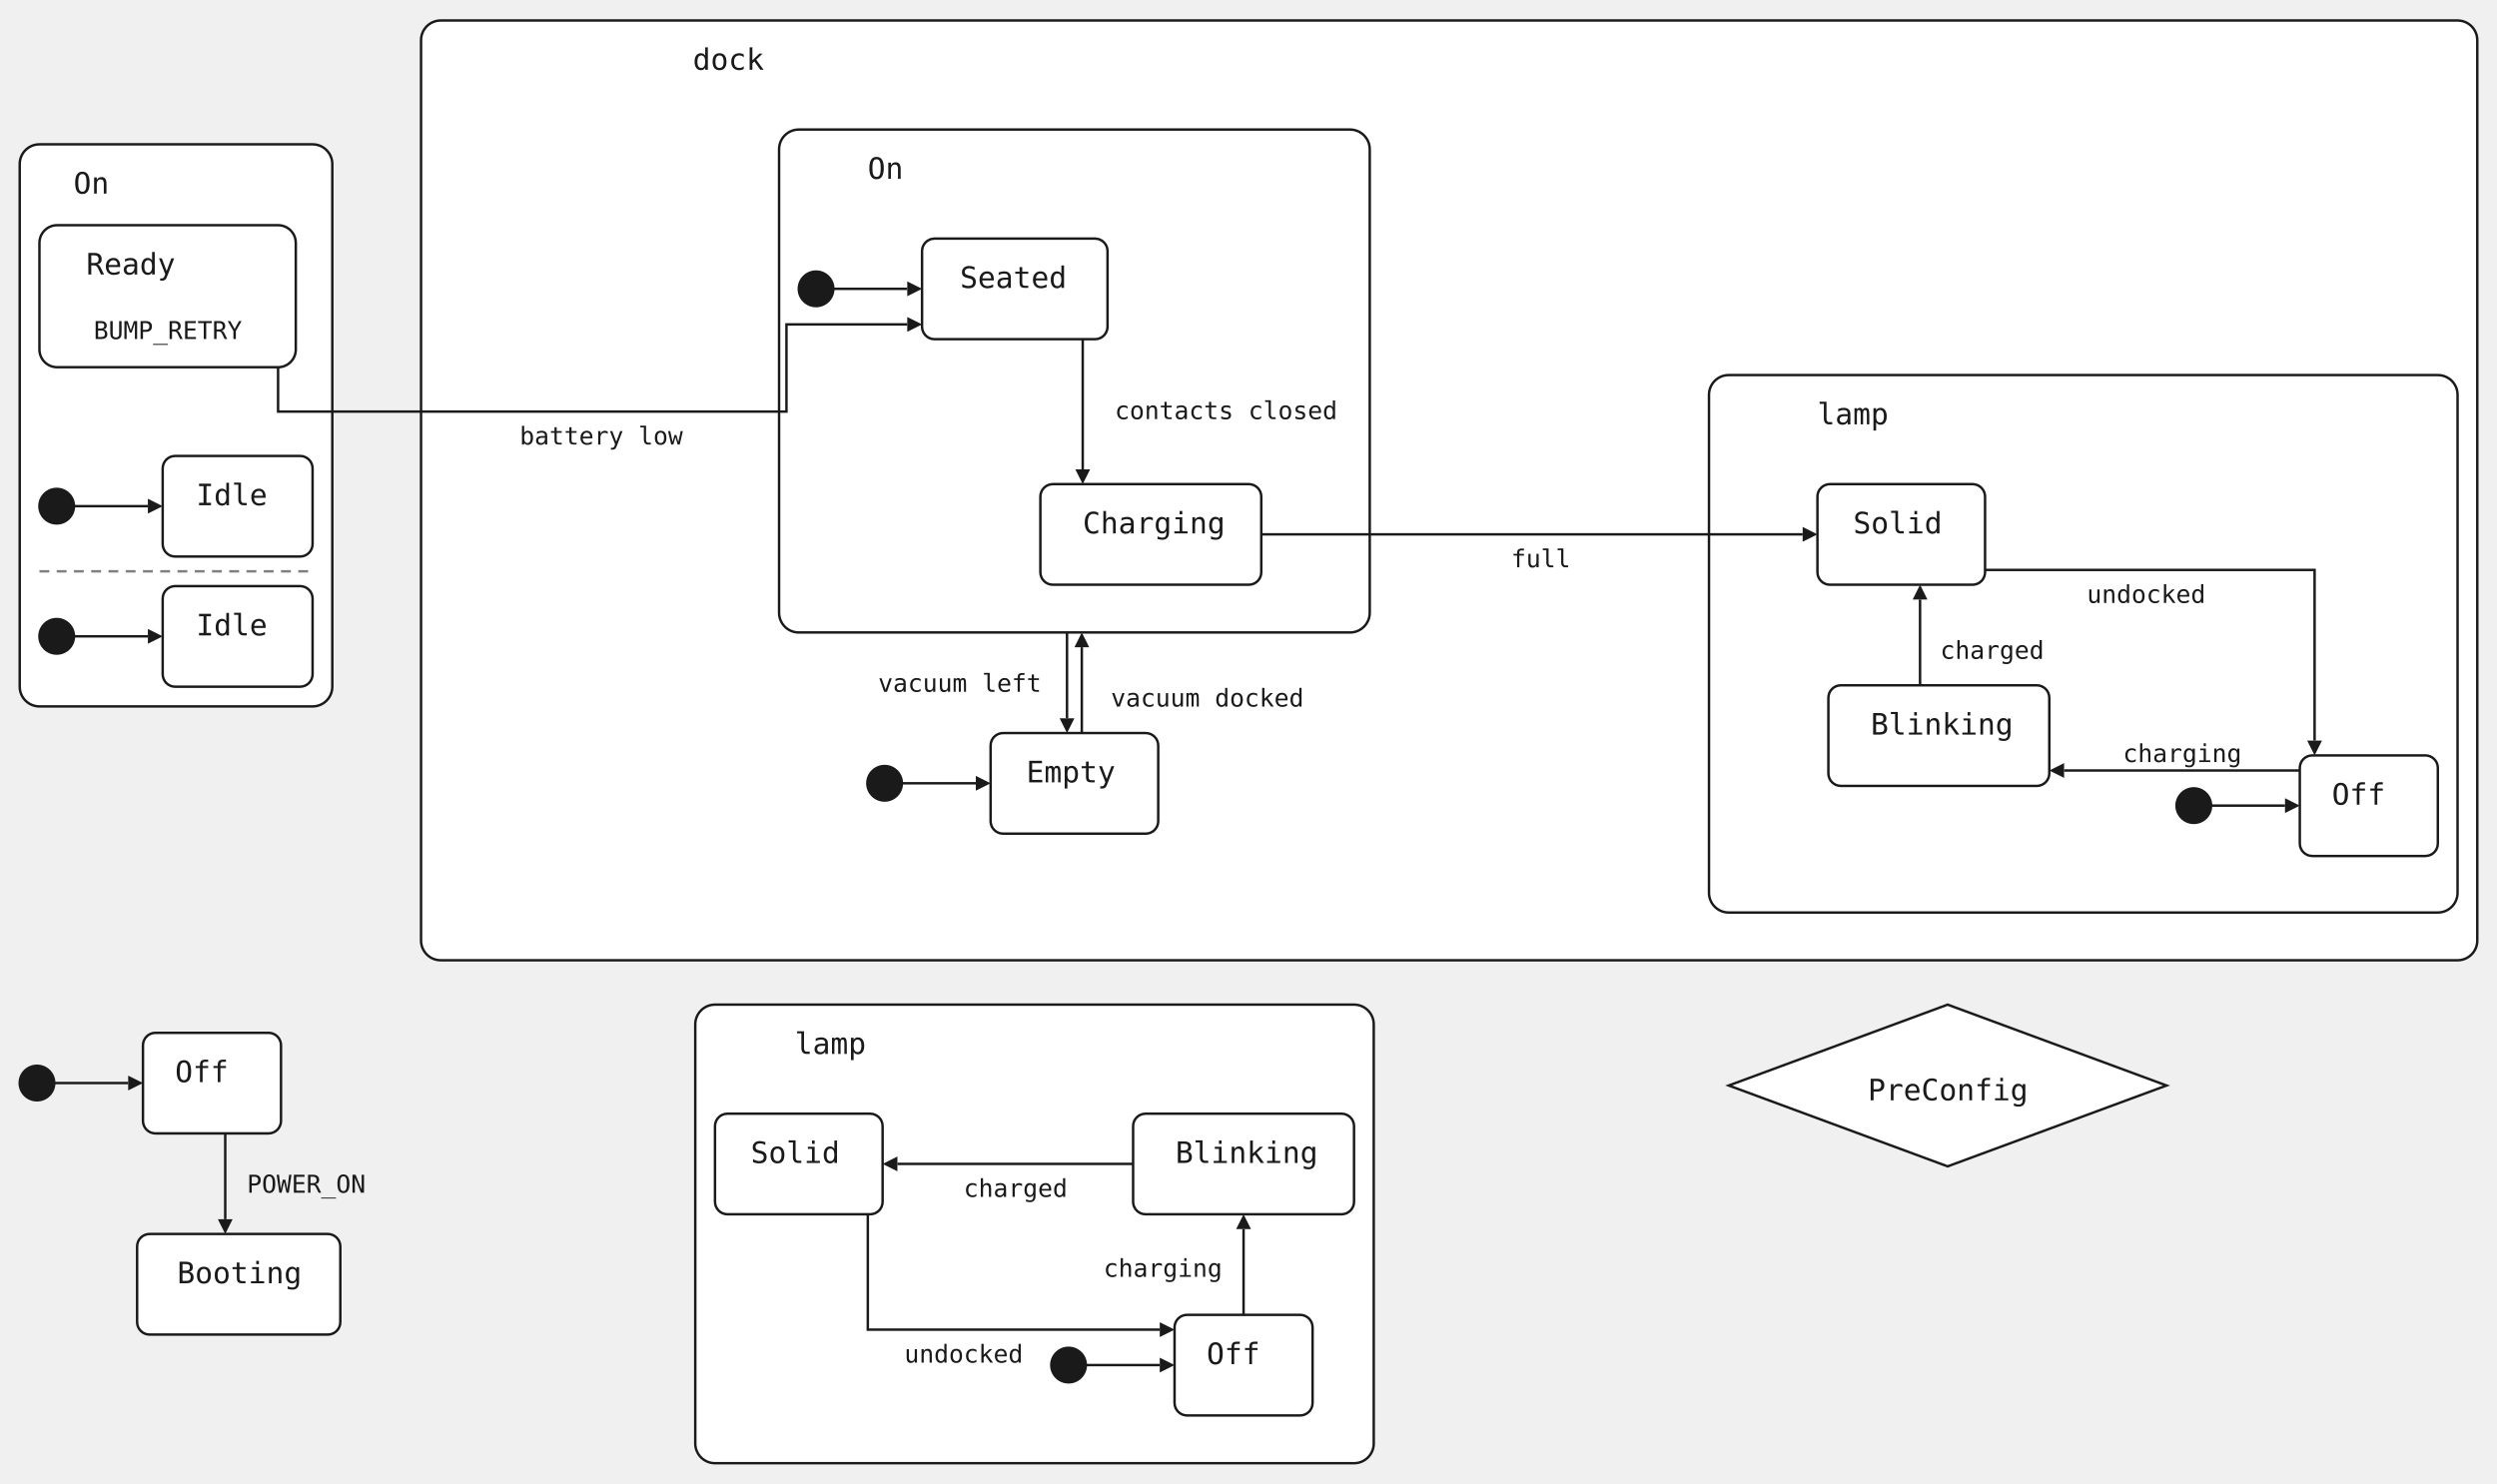
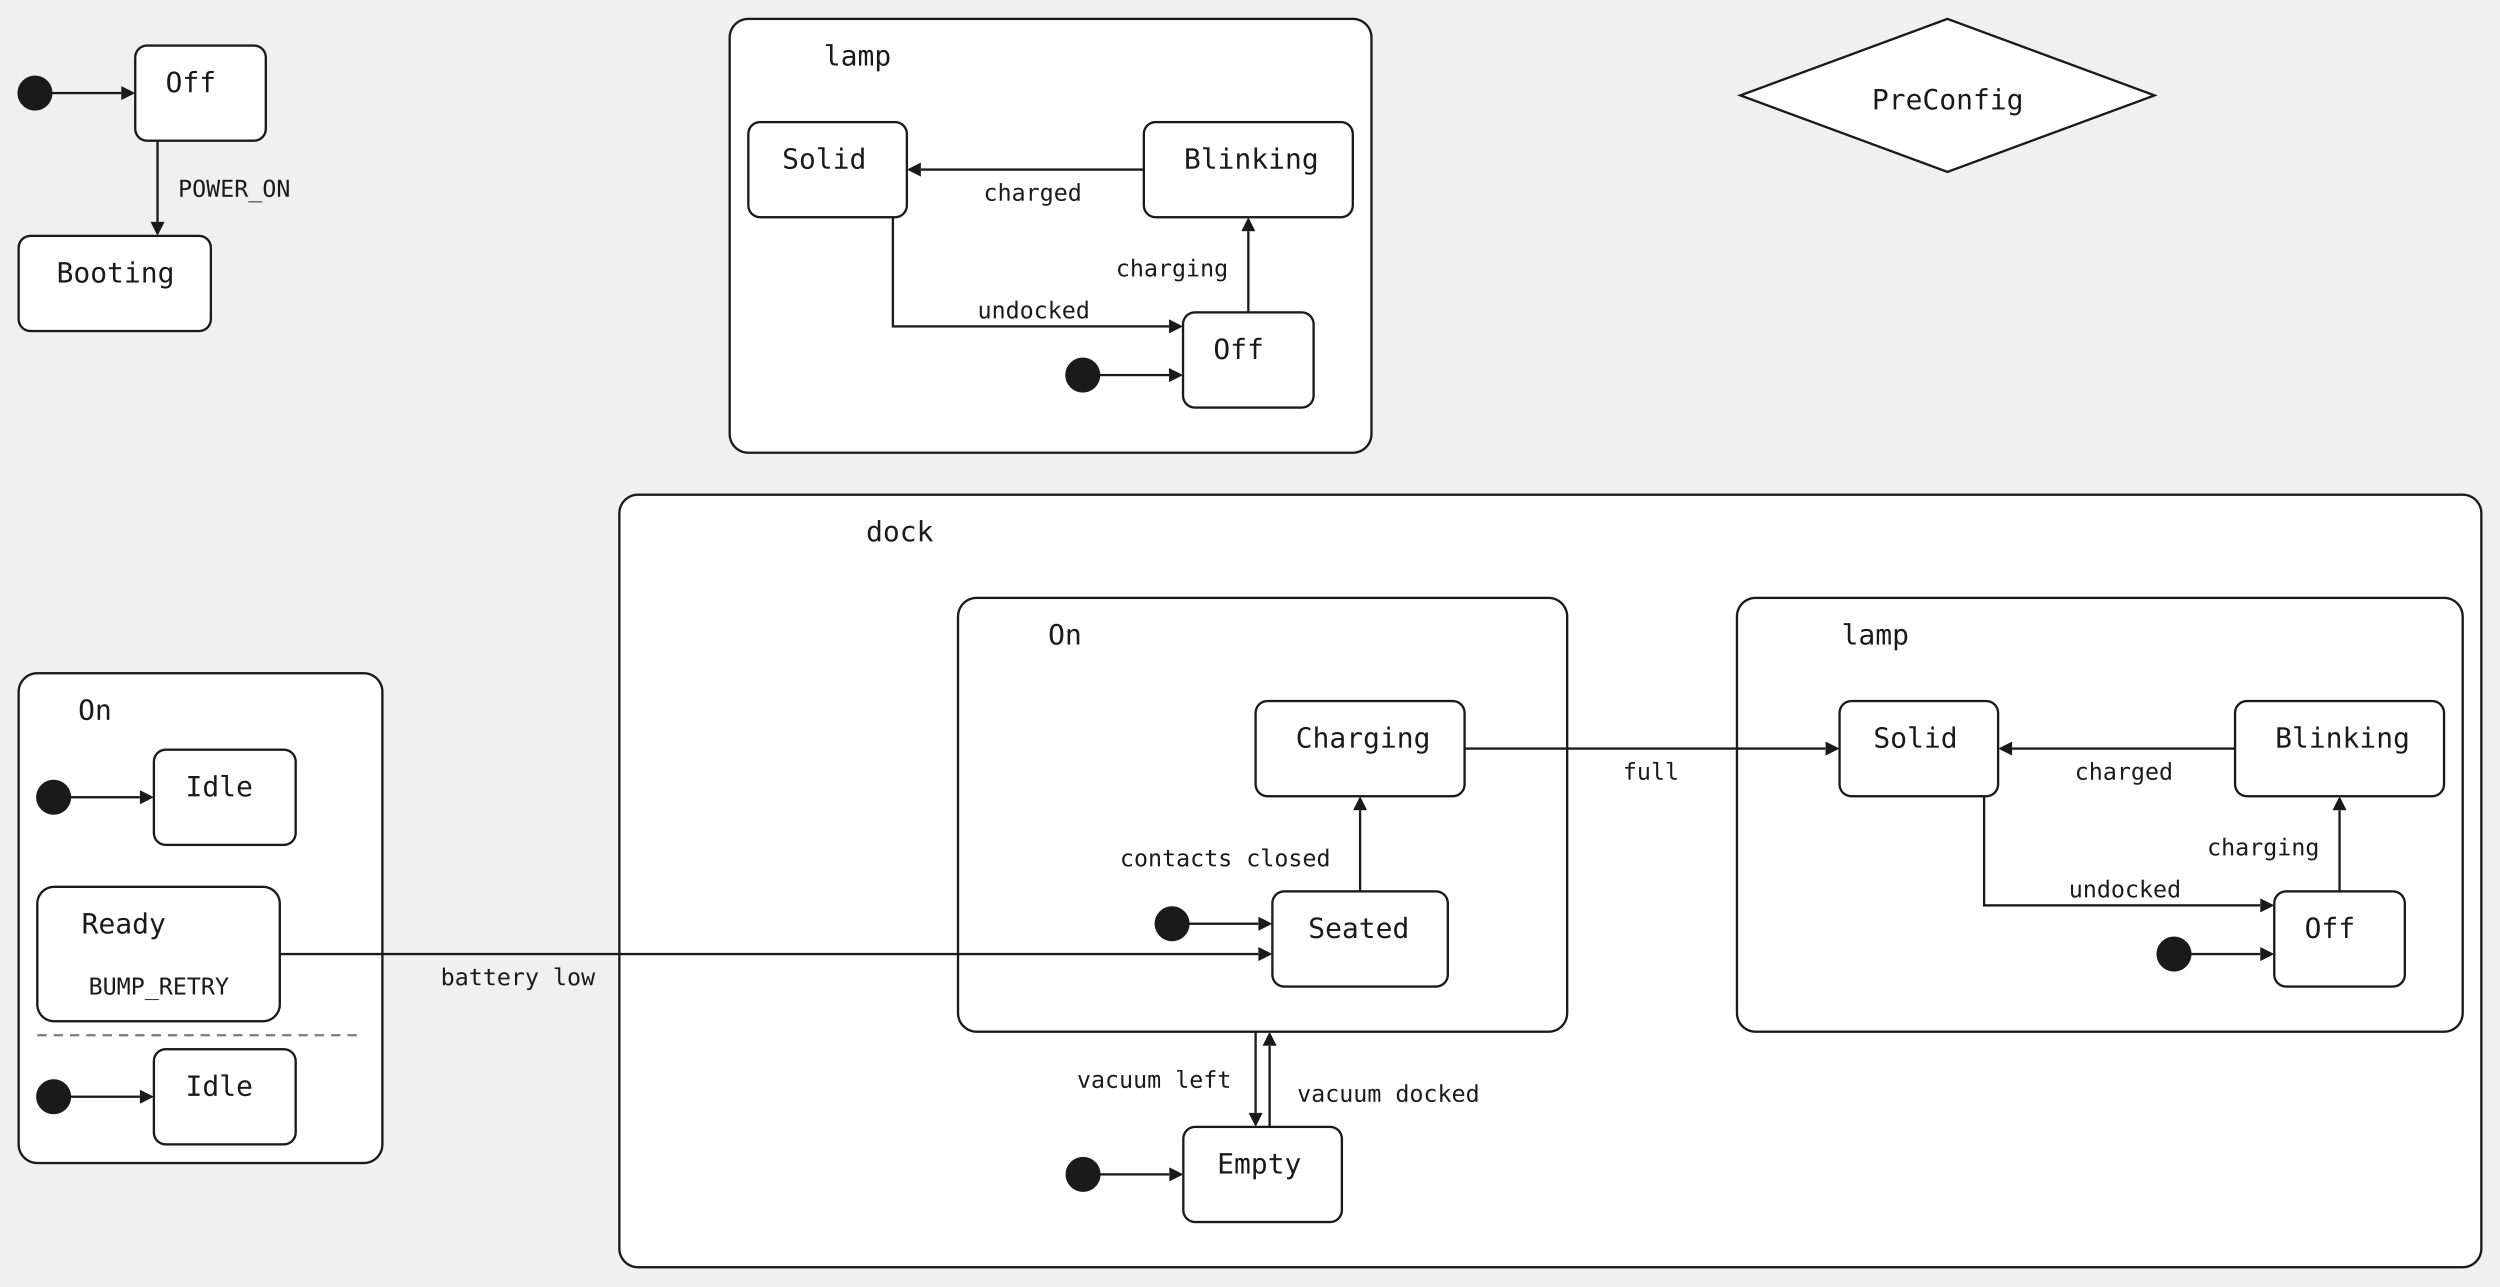
- <svg xmlns="http://www.w3.org/2000/svg" width="1013" height="602" viewBox="-128 -128 16208 9622">
+ <svg xmlns="http://www.w3.org/2000/svg" width="1073" height="552" viewBox="-128 -128 17155 8822">
  <style>text { font-family: "JetBrains Mono", monospace; font-kerning: none; }</style>
-   <rect x="2605" y="0" width="13347" height="6101" rx="128" fill="#ffffff" stroke="#1a1a1a" stroke-width="16" class="scav-state scav-id-0" />
-   <rect x="4385" y="6389" width="4404" height="2977" rx="128" fill="#ffffff" stroke="#1a1a1a" stroke-width="16" class="scav-state scav-id-1" />
-   <rect x="800" y="6572" width="896" height="653" rx="81" fill="#ffffff" stroke="#1a1a1a" stroke-width="16" class="scav-state scav-id-2" />
-   <rect x="762" y="7878" width="1319" height="653" rx="81" fill="#ffffff" stroke="#1a1a1a" stroke-width="16" class="scav-state scav-id-3" />
-   <rect x="0" y="804" width="2029" height="3649" rx="128" fill="#ffffff" stroke="#1a1a1a" stroke-width="16" class="scav-state scav-id-5" />
-   <rect x="928" y="2827" width="973" height="653" rx="81" fill="#ffffff" stroke="#1a1a1a" stroke-width="16" class="scav-state scav-id-6" />
-   <rect x="128" y="1329" width="1664" height="922" rx="115" fill="#ffffff" stroke="#1a1a1a" stroke-width="16" class="scav-state scav-id-7" />
-   <rect x="928" y="3672" width="973" height="653" rx="81" fill="#ffffff" stroke="#1a1a1a" stroke-width="16" class="scav-state scav-id-8" />
-   <rect x="10965" y="2302" width="4859" height="3489" rx="128" fill="#ffffff" stroke="#1a1a1a" stroke-width="16" class="scav-state scav-id-9" />
-   <rect x="6302" y="4626" width="1088" height="653" rx="81" fill="#ffffff" stroke="#1a1a1a" stroke-width="16" class="scav-state scav-id-10" />
-   <rect x="4929" y="708" width="3834" height="3265" rx="128" fill="#ffffff" stroke="#1a1a1a" stroke-width="16" class="scav-state scav-id-11" />
-   <rect x="5857" y="1416" width="1204" height="653" rx="81" fill="#ffffff" stroke="#1a1a1a" stroke-width="16" class="scav-state scav-id-12" />
-   <rect x="6625" y="3010" width="1434" height="653" rx="81" fill="#ffffff" stroke="#1a1a1a" stroke-width="16" class="scav-state scav-id-13" />
-   <rect x="7496" y="8403" width="896" height="653" rx="81" fill="#ffffff" stroke="#1a1a1a" stroke-width="16" class="scav-state scav-id-14" />
-   <rect x="7227" y="7097" width="1434" height="653" rx="81" fill="#ffffff" stroke="#1a1a1a" stroke-width="16" class="scav-state scav-id-15" />
-   <rect x="4513" y="7097" width="1088" height="653" rx="81" fill="#ffffff" stroke="#1a1a1a" stroke-width="16" class="scav-state scav-id-16" />
-   <rect x="14800" y="4771" width="896" height="653" rx="81" fill="#ffffff" stroke="#1a1a1a" stroke-width="16" class="scav-state scav-id-17" />
-   <rect x="11740" y="4316" width="1434" height="653" rx="81" fill="#ffffff" stroke="#1a1a1a" stroke-width="16" class="scav-state scav-id-18" />
-   <rect x="11669" y="3010" width="1088" height="653" rx="81" fill="#ffffff" stroke="#1a1a1a" stroke-width="16" class="scav-state scav-id-19" />
-   <line x1="128" y1="3576" x2="1901" y2="3576" fill="none" stroke="#808080" stroke-width="16" stroke-dasharray="64,48" class="scav-sub scav-id-2" />
-   <polyline points="224,6898 704,6898" fill="none" stroke="#1a1a1a" stroke-width="16" class="scav-trans scav-id-0" />
-   <polyline points="1334,7225 1334,7782" fill="none" stroke="#1a1a1a" stroke-width="16" class="scav-trans scav-id-1" />
-   <polyline points="352,3153 832,3153" fill="none" stroke="#1a1a1a" stroke-width="16" class="scav-trans scav-id-2" />
-   <polyline points="1677,2251 1677,2539 2029,2539 2605,2539 4929,2539 4977,2539 4977,1973 5761,1973" fill="none" stroke="#1a1a1a" stroke-width="16" class="scav-trans scav-id-4" />
-   <polyline points="352,3998 832,3998" fill="none" stroke="#1a1a1a" stroke-width="16" class="scav-trans scav-id-5" />
-   <polyline points="5281,1742 5761,1742" fill="none" stroke="#1a1a1a" stroke-width="16" class="scav-trans scav-id-6" />
-   <polyline points="6900,2069 6900,2914" fill="none" stroke="#1a1a1a" stroke-width="16" class="scav-trans scav-id-7" />
-   <polyline points="8059,3336 8763,3336 10965,3336 11573,3336" fill="none" stroke="#1a1a1a" stroke-width="16" class="scav-trans scav-id-8" />
-   <polyline points="5726,4952 6206,4952" fill="none" stroke="#1a1a1a" stroke-width="16" class="scav-trans scav-id-9" />
-   <polyline points="6894,4626 6894,4069" fill="none" stroke="#1a1a1a" stroke-width="16" class="scav-trans scav-id-10" />
-   <polyline points="6798,3973 6798,4530" fill="none" stroke="#1a1a1a" stroke-width="16" class="scav-trans scav-id-11" />
-   <polyline points="6920,8729 7400,8729" fill="none" stroke="#1a1a1a" stroke-width="16" class="scav-trans scav-id-12" />
-   <polyline points="7944,8403 7944,7846" fill="none" stroke="#1a1a1a" stroke-width="16" class="scav-trans scav-id-13" />
-   <polyline points="7227,7423 5697,7423" fill="none" stroke="#1a1a1a" stroke-width="16" class="scav-trans scav-id-14" />
-   <polyline points="5505,7750 5505,8499 7400,8499" fill="none" stroke="#1a1a1a" stroke-width="16" class="scav-trans scav-id-15" />
-   <polyline points="14224,5097 14704,5097" fill="none" stroke="#1a1a1a" stroke-width="16" class="scav-trans scav-id-16" />
-   <polyline points="14800,4869 13270,4869" fill="none" stroke="#1a1a1a" stroke-width="16" class="scav-trans scav-id-17" />
-   <polyline points="12335,4316 12335,3759" fill="none" stroke="#1a1a1a" stroke-width="16" class="scav-trans scav-id-18" />
-   <polyline points="12757,3567 14896,3567 14896,4675" fill="none" stroke="#1a1a1a" stroke-width="16" class="scav-trans scav-id-19" />
-   <polygon points="800,6898 704,6946 704,6850" fill="#1a1a1a" stroke="none" class="scav-trans scav-id-0" />
-   <polygon points="1334,7878 1286,7782 1382,7782" fill="#1a1a1a" stroke="none" class="scav-trans scav-id-1" />
-   <polygon points="928,3153 832,3201 832,3105" fill="#1a1a1a" stroke="none" class="scav-trans scav-id-2" />
-   <polygon points="5857,1973 5761,2021 5761,1925" fill="#1a1a1a" stroke="none" class="scav-trans scav-id-4" />
-   <polygon points="928,3998 832,4046 832,3950" fill="#1a1a1a" stroke="none" class="scav-trans scav-id-5" />
-   <polygon points="5857,1742 5761,1790 5761,1694" fill="#1a1a1a" stroke="none" class="scav-trans scav-id-6" />
-   <polygon points="6900,3010 6852,2914 6948,2914" fill="#1a1a1a" stroke="none" class="scav-trans scav-id-7" />
-   <polygon points="11669,3336 11573,3384 11573,3288" fill="#1a1a1a" stroke="none" class="scav-trans scav-id-8" />
-   <polygon points="6302,4952 6206,5000 6206,4904" fill="#1a1a1a" stroke="none" class="scav-trans scav-id-9" />
-   <polygon points="6894,3973 6942,4069 6846,4069" fill="#1a1a1a" stroke="none" class="scav-trans scav-id-10" />
-   <polygon points="6798,4626 6750,4530 6846,4530" fill="#1a1a1a" stroke="none" class="scav-trans scav-id-11" />
-   <polygon points="7496,8729 7400,8777 7400,8681" fill="#1a1a1a" stroke="none" class="scav-trans scav-id-12" />
-   <polygon points="7944,7750 7992,7846 7896,7846" fill="#1a1a1a" stroke="none" class="scav-trans scav-id-13" />
-   <polygon points="5601,7423 5697,7375 5697,7471" fill="#1a1a1a" stroke="none" class="scav-trans scav-id-14" />
-   <polygon points="7496,8499 7400,8547 7400,8451" fill="#1a1a1a" stroke="none" class="scav-trans scav-id-15" />
-   <polygon points="14800,5097 14704,5145 14704,5049" fill="#1a1a1a" stroke="none" class="scav-trans scav-id-16" />
-   <polygon points="13174,4869 13270,4821 13270,4917" fill="#1a1a1a" stroke="none" class="scav-trans scav-id-17" />
-   <polygon points="12335,3663 12383,3759 12287,3759" fill="#1a1a1a" stroke="none" class="scav-trans scav-id-18" />
-   <polygon points="14896,4771 14848,4675 14944,4675" fill="#1a1a1a" stroke="none" class="scav-trans scav-id-19" />
-   <polygon points="12514,6389 13935,6914 12514,7439 11093,6914" fill="#ffffff" stroke="#1a1a1a" stroke-width="16" class="scav-state scav-id-4" />
-   <text x="1475" y="7610" font-size="160" textLength="768" lengthAdjust="spacing" fill="#1a1a1a" class="scav-trans scav-id-1">POWER_ON</text>
-   <text x="480" y="2068" font-size="160" textLength="960" lengthAdjust="spacing" fill="#1a1a1a" class="scav-trans scav-id-3">BUMP_RETRY</text>
-   <text x="3245" y="2753" font-size="160" textLength="1056" lengthAdjust="spacing" fill="#1a1a1a" class="scav-trans scav-id-4">battery low</text>
-   <text x="7108" y="2588" font-size="160" textLength="1440" lengthAdjust="spacing" fill="#1a1a1a" class="scav-trans scav-id-7">contacts closed</text>
-   <text x="9681" y="3550" font-size="160" textLength="384" lengthAdjust="spacing" fill="#1a1a1a" class="scav-trans scav-id-8">full</text>
-   <text x="7083" y="4454" font-size="160" textLength="1248" lengthAdjust="spacing" fill="#1a1a1a" class="scav-trans scav-id-10">vacuum docked</text>
-   <text x="5572" y="4358" font-size="160" textLength="1056" lengthAdjust="spacing" fill="#1a1a1a" class="scav-trans scav-id-11">vacuum left</text>
-   <text x="7035" y="8156" font-size="160" textLength="768" lengthAdjust="spacing" fill="#1a1a1a" class="scav-trans scav-id-13">charging</text>
-   <text x="6127" y="7637" font-size="160" textLength="672" lengthAdjust="spacing" fill="#1a1a1a" class="scav-trans scav-id-14">charged</text>
-   <text x="5742" y="8713" font-size="160" textLength="768" lengthAdjust="spacing" fill="#1a1a1a" class="scav-trans scav-id-15">undocked</text>
-   <text x="13652" y="4814" font-size="160" textLength="768" lengthAdjust="spacing" fill="#1a1a1a" class="scav-trans scav-id-17">charging</text>
-   <text x="12466" y="4144" font-size="160" textLength="672" lengthAdjust="spacing" fill="#1a1a1a" class="scav-trans scav-id-18">charged</text>
-   <text x="13418" y="3781" font-size="160" textLength="768" lengthAdjust="spacing" fill="#1a1a1a" class="scav-trans scav-id-19">undocked</text>
-   <text x="4369" y="320" font-size="192" textLength="461" lengthAdjust="spacing" fill="#1a1a1a" class="scav-state scav-id-0">dock</text>
-   <text x="5031" y="6709" font-size="192" textLength="461" lengthAdjust="spacing" fill="#1a1a1a" class="scav-state scav-id-1">lamp</text>
-   <text x="1008" y="6892" font-size="192" textLength="346" lengthAdjust="spacing" fill="#1a1a1a" class="scav-state scav-id-2">Off</text>
-   <text x="1022" y="8198" font-size="192" textLength="807" lengthAdjust="spacing" fill="#1a1a1a" class="scav-state scav-id-3">Booting</text>
-   <text x="11996" y="7010" font-size="192" textLength="1037" lengthAdjust="spacing" fill="#1a1a1a" class="scav-state scav-id-4">PreConfig</text>
-   <text x="349" y="1124" font-size="192" textLength="231" lengthAdjust="spacing" fill="#1a1a1a" class="scav-state scav-id-5">On</text>
-   <text x="1145" y="3147" font-size="192" textLength="461" lengthAdjust="spacing" fill="#1a1a1a" class="scav-state scav-id-6">Idle</text>
-   <text x="432" y="1649" font-size="192" textLength="576" lengthAdjust="spacing" fill="#1a1a1a" class="scav-state scav-id-7">Ready</text>
-   <text x="1145" y="3992" font-size="192" textLength="461" lengthAdjust="spacing" fill="#1a1a1a" class="scav-state scav-id-8">Idle</text>
-   <text x="11668" y="2622" font-size="192" textLength="461" lengthAdjust="spacing" fill="#1a1a1a" class="scav-state scav-id-9">lamp</text>
-   <text x="6534" y="4946" font-size="192" textLength="576" lengthAdjust="spacing" fill="#1a1a1a" class="scav-state scav-id-10">Empty</text>
-   <text x="5504" y="1028" font-size="192" textLength="231" lengthAdjust="spacing" fill="#1a1a1a" class="scav-state scav-id-11">On</text>
-   <text x="6103" y="1736" font-size="192" textLength="692" lengthAdjust="spacing" fill="#1a1a1a" class="scav-state scav-id-12">Seated</text>
-   <text x="6900" y="3330" font-size="192" textLength="922" lengthAdjust="spacing" fill="#1a1a1a" class="scav-state scav-id-13">Charging</text>
-   <text x="7704" y="8723" font-size="192" textLength="346" lengthAdjust="spacing" fill="#1a1a1a" class="scav-state scav-id-14">Off</text>
-   <text x="7502" y="7417" font-size="192" textLength="922" lengthAdjust="spacing" fill="#1a1a1a" class="scav-state scav-id-15">Blinking</text>
-   <text x="4745" y="7417" font-size="192" textLength="576" lengthAdjust="spacing" fill="#1a1a1a" class="scav-state scav-id-16">Solid</text>
-   <text x="15008" y="5091" font-size="192" textLength="346" lengthAdjust="spacing" fill="#1a1a1a" class="scav-state scav-id-17">Off</text>
-   <text x="12015" y="4636" font-size="192" textLength="922" lengthAdjust="spacing" fill="#1a1a1a" class="scav-state scav-id-18">Blinking</text>
-   <text x="11901" y="3330" font-size="192" textLength="576" lengthAdjust="spacing" fill="#1a1a1a" class="scav-state scav-id-19">Solid</text>
-   <circle cx="112" cy="6898" r="112" fill="#1a1a1a" stroke="#1a1a1a" stroke-width="16" class="scav-state scav-id-20" />
-   <circle cx="240" cy="3153" r="112" fill="#1a1a1a" stroke="#1a1a1a" stroke-width="16" class="scav-state scav-id-21" />
-   <circle cx="240" cy="3998" r="112" fill="#1a1a1a" stroke="#1a1a1a" stroke-width="16" class="scav-state scav-id-22" />
-   <circle cx="5169" cy="1742" r="112" fill="#1a1a1a" stroke="#1a1a1a" stroke-width="16" class="scav-state scav-id-23" />
-   <circle cx="5614" cy="4952" r="112" fill="#1a1a1a" stroke="#1a1a1a" stroke-width="16" class="scav-state scav-id-24" />
-   <circle cx="6808" cy="8729" r="112" fill="#1a1a1a" stroke="#1a1a1a" stroke-width="16" class="scav-state scav-id-25" />
-   <circle cx="14112" cy="5097" r="112" fill="#1a1a1a" stroke="#1a1a1a" stroke-width="16" class="scav-state scav-id-26" />
+   <rect x="4122" y="3265" width="12777" height="5301" rx="128" fill="#ffffff" stroke="#1a1a1a" stroke-width="16" class="scav-state scav-id-0" />
+   <rect x="4879" y="0" width="4404" height="2977" rx="128" fill="#ffffff" stroke="#1a1a1a" stroke-width="16" class="scav-state scav-id-1" />
+   <rect x="800" y="183" width="896" height="653" rx="81" fill="#ffffff" stroke="#1a1a1a" stroke-width="16" class="scav-state scav-id-2" />
+   <rect x="0" y="1489" width="1319" height="653" rx="81" fill="#ffffff" stroke="#1a1a1a" stroke-width="16" class="scav-state scav-id-3" />
+   <rect x="0" y="4490" width="2496" height="3361" rx="128" fill="#ffffff" stroke="#1a1a1a" stroke-width="16" class="scav-state scav-id-5" />
+   <rect x="928" y="5015" width="973" height="653" rx="81" fill="#ffffff" stroke="#1a1a1a" stroke-width="16" class="scav-state scav-id-6" />
+   <rect x="128" y="5956" width="1664" height="922" rx="115" fill="#ffffff" stroke="#1a1a1a" stroke-width="16" class="scav-state scav-id-7" />
+   <rect x="928" y="7070" width="973" height="653" rx="81" fill="#ffffff" stroke="#1a1a1a" stroke-width="16" class="scav-state scav-id-8" />
+   <rect x="11791" y="3973" width="4980" height="2977" rx="128" fill="#ffffff" stroke="#1a1a1a" stroke-width="16" class="scav-state scav-id-9" />
+   <rect x="7992" y="7603" width="1088" height="653" rx="81" fill="#ffffff" stroke="#1a1a1a" stroke-width="16" class="scav-state scav-id-10" />
+   <rect x="6446" y="3973" width="4180" height="2977" rx="128" fill="#ffffff" stroke="#1a1a1a" stroke-width="16" class="scav-state scav-id-11" />
+   <rect x="8603" y="5987" width="1204" height="653" rx="81" fill="#ffffff" stroke="#1a1a1a" stroke-width="16" class="scav-state scav-id-12" />
+   <rect x="8488" y="4681" width="1434" height="653" rx="81" fill="#ffffff" stroke="#1a1a1a" stroke-width="16" class="scav-state scav-id-13" />
+   <rect x="7990" y="2014" width="896" height="653" rx="81" fill="#ffffff" stroke="#1a1a1a" stroke-width="16" class="scav-state scav-id-14" />
+   <rect x="7721" y="708" width="1434" height="653" rx="81" fill="#ffffff" stroke="#1a1a1a" stroke-width="16" class="scav-state scav-id-15" />
+   <rect x="5007" y="708" width="1088" height="653" rx="81" fill="#ffffff" stroke="#1a1a1a" stroke-width="16" class="scav-state scav-id-16" />
+   <rect x="15478" y="5987" width="896" height="653" rx="81" fill="#ffffff" stroke="#1a1a1a" stroke-width="16" class="scav-state scav-id-17" />
+   <rect x="15209" y="4681" width="1434" height="653" rx="81" fill="#ffffff" stroke="#1a1a1a" stroke-width="16" class="scav-state scav-id-18" />
+   <rect x="12495" y="4681" width="1088" height="653" rx="81" fill="#ffffff" stroke="#1a1a1a" stroke-width="16" class="scav-state scav-id-19" />
+   <line x1="128" y1="6974" x2="2368" y2="6974" fill="none" stroke="#808080" stroke-width="16" stroke-dasharray="64,48" class="scav-sub scav-id-2" />
+   <polyline points="224,509 704,509" fill="none" stroke="#1a1a1a" stroke-width="16" class="scav-trans scav-id-0" />
+   <polyline points="953,836 953,1393" fill="none" stroke="#1a1a1a" stroke-width="16" class="scav-trans scav-id-1" />
+   <polyline points="352,5341 832,5341" fill="none" stroke="#1a1a1a" stroke-width="16" class="scav-trans scav-id-2" />
+   <polyline points="1792,6417 2496,6417 4122,6417 6446,6417 8507,6417" fill="none" stroke="#1a1a1a" stroke-width="16" class="scav-trans scav-id-4" />
+   <polyline points="352,7396 832,7396" fill="none" stroke="#1a1a1a" stroke-width="16" class="scav-trans scav-id-5" />
+   <polyline points="8027,6209 8507,6209" fill="none" stroke="#1a1a1a" stroke-width="16" class="scav-trans scav-id-6" />
+   <polyline points="9205,5987 9205,5430" fill="none" stroke="#1a1a1a" stroke-width="16" class="scav-trans scav-id-7" />
+   <polyline points="9922,5007 10626,5007 11791,5007 12399,5007" fill="none" stroke="#1a1a1a" stroke-width="16" class="scav-trans scav-id-8" />
+   <polyline points="7416,7929 7896,7929" fill="none" stroke="#1a1a1a" stroke-width="16" class="scav-trans scav-id-9" />
+   <polyline points="8584,7603 8584,7046" fill="none" stroke="#1a1a1a" stroke-width="16" class="scav-trans scav-id-10" />
+   <polyline points="8488,6950 8488,7507" fill="none" stroke="#1a1a1a" stroke-width="16" class="scav-trans scav-id-11" />
+   <polyline points="7414,2444 7894,2444" fill="none" stroke="#1a1a1a" stroke-width="16" class="scav-trans scav-id-12" />
+   <polyline points="8438,2014 8438,1457" fill="none" stroke="#1a1a1a" stroke-width="16" class="scav-trans scav-id-13" />
+   <polyline points="7721,1034 6191,1034" fill="none" stroke="#1a1a1a" stroke-width="16" class="scav-trans scav-id-14" />
+   <polyline points="5999,1361 5999,2110 7894,2110" fill="none" stroke="#1a1a1a" stroke-width="16" class="scav-trans scav-id-15" />
+   <polyline points="14902,6417 15382,6417" fill="none" stroke="#1a1a1a" stroke-width="16" class="scav-trans scav-id-16" />
+   <polyline points="15926,5987 15926,5430" fill="none" stroke="#1a1a1a" stroke-width="16" class="scav-trans scav-id-17" />
+   <polyline points="15209,5007 13679,5007" fill="none" stroke="#1a1a1a" stroke-width="16" class="scav-trans scav-id-18" />
+   <polyline points="13487,5334 13487,6083 15382,6083" fill="none" stroke="#1a1a1a" stroke-width="16" class="scav-trans scav-id-19" />
+   <polygon points="800,509 704,557 704,461" fill="#1a1a1a" stroke="none" class="scav-trans scav-id-0" />
+   <polygon points="953,1489 905,1393 1001,1393" fill="#1a1a1a" stroke="none" class="scav-trans scav-id-1" />
+   <polygon points="928,5341 832,5389 832,5293" fill="#1a1a1a" stroke="none" class="scav-trans scav-id-2" />
+   <polygon points="8603,6417 8507,6465 8507,6369" fill="#1a1a1a" stroke="none" class="scav-trans scav-id-4" />
+   <polygon points="928,7396 832,7444 832,7348" fill="#1a1a1a" stroke="none" class="scav-trans scav-id-5" />
+   <polygon points="8603,6209 8507,6257 8507,6161" fill="#1a1a1a" stroke="none" class="scav-trans scav-id-6" />
+   <polygon points="9205,5334 9253,5430 9157,5430" fill="#1a1a1a" stroke="none" class="scav-trans scav-id-7" />
+   <polygon points="12495,5007 12399,5055 12399,4959" fill="#1a1a1a" stroke="none" class="scav-trans scav-id-8" />
+   <polygon points="7992,7929 7896,7977 7896,7881" fill="#1a1a1a" stroke="none" class="scav-trans scav-id-9" />
+   <polygon points="8584,6950 8632,7046 8536,7046" fill="#1a1a1a" stroke="none" class="scav-trans scav-id-10" />
+   <polygon points="8488,7603 8440,7507 8536,7507" fill="#1a1a1a" stroke="none" class="scav-trans scav-id-11" />
+   <polygon points="7990,2444 7894,2492 7894,2396" fill="#1a1a1a" stroke="none" class="scav-trans scav-id-12" />
+   <polygon points="8438,1361 8486,1457 8390,1457" fill="#1a1a1a" stroke="none" class="scav-trans scav-id-13" />
+   <polygon points="6095,1034 6191,986 6191,1082" fill="#1a1a1a" stroke="none" class="scav-trans scav-id-14" />
+   <polygon points="7990,2110 7894,2158 7894,2062" fill="#1a1a1a" stroke="none" class="scav-trans scav-id-15" />
+   <polygon points="15478,6417 15382,6465 15382,6369" fill="#1a1a1a" stroke="none" class="scav-trans scav-id-16" />
+   <polygon points="15926,5334 15974,5430 15878,5430" fill="#1a1a1a" stroke="none" class="scav-trans scav-id-17" />
+   <polygon points="13583,5007 13679,4959 13679,5055" fill="#1a1a1a" stroke="none" class="scav-trans scav-id-18" />
+   <polygon points="15478,6083 15382,6131 15382,6035" fill="#1a1a1a" stroke="none" class="scav-trans scav-id-19" />
+   <polygon points="13235,0 14656,525 13235,1050 11814,525" fill="#ffffff" stroke="#1a1a1a" stroke-width="16" class="scav-state scav-id-4" />
+   <text x="1094" y="1221" font-size="160" textLength="768" lengthAdjust="spacing" fill="#1a1a1a" class="scav-trans scav-id-1">POWER_ON</text>
+   <text x="480" y="6695" font-size="160" textLength="960" lengthAdjust="spacing" fill="#1a1a1a" class="scav-trans scav-id-3">BUMP_RETRY</text>
+   <text x="2896" y="6631" font-size="160" textLength="1056" lengthAdjust="spacing" fill="#1a1a1a" class="scav-trans scav-id-4">battery low</text>
+   <text x="7557" y="5815" font-size="160" textLength="1440" lengthAdjust="spacing" fill="#1a1a1a" class="scav-trans scav-id-7">contacts closed</text>
+   <text x="11008" y="5221" font-size="160" textLength="384" lengthAdjust="spacing" fill="#1a1a1a" class="scav-trans scav-id-8">full</text>
+   <text x="8773" y="7431" font-size="160" textLength="1248" lengthAdjust="spacing" fill="#1a1a1a" class="scav-trans scav-id-10">vacuum docked</text>
+   <text x="7262" y="7335" font-size="160" textLength="1056" lengthAdjust="spacing" fill="#1a1a1a" class="scav-trans scav-id-11">vacuum left</text>
+   <text x="7529" y="1767" font-size="160" textLength="768" lengthAdjust="spacing" fill="#1a1a1a" class="scav-trans scav-id-13">charging</text>
+   <text x="6621" y="1248" font-size="160" textLength="672" lengthAdjust="spacing" fill="#1a1a1a" class="scav-trans scav-id-14">charged</text>
+   <text x="6580" y="2055" font-size="160" textLength="768" lengthAdjust="spacing" fill="#1a1a1a" class="scav-trans scav-id-15">undocked</text>
+   <text x="15017" y="5740" font-size="160" textLength="768" lengthAdjust="spacing" fill="#1a1a1a" class="scav-trans scav-id-17">charging</text>
+   <text x="14109" y="5221" font-size="160" textLength="672" lengthAdjust="spacing" fill="#1a1a1a" class="scav-trans scav-id-18">charged</text>
+   <text x="14068" y="6028" font-size="160" textLength="768" lengthAdjust="spacing" fill="#1a1a1a" class="scav-trans scav-id-19">undocked</text>
+   <text x="5815" y="3585" font-size="192" textLength="461" lengthAdjust="spacing" fill="#1a1a1a" class="scav-state scav-id-0">dock</text>
+   <text x="5525" y="320" font-size="192" textLength="461" lengthAdjust="spacing" fill="#1a1a1a" class="scav-state scav-id-1">lamp</text>
+   <text x="1008" y="503" font-size="192" textLength="346" lengthAdjust="spacing" fill="#1a1a1a" class="scav-state scav-id-2">Off</text>
+   <text x="260" y="1809" font-size="192" textLength="807" lengthAdjust="spacing" fill="#1a1a1a" class="scav-state scav-id-3">Booting</text>
+   <text x="12717" y="621" font-size="192" textLength="1037" lengthAdjust="spacing" fill="#1a1a1a" class="scav-state scav-id-4">PreConfig</text>
+   <text x="408" y="4810" font-size="192" textLength="231" lengthAdjust="spacing" fill="#1a1a1a" class="scav-state scav-id-5">On</text>
+   <text x="1145" y="5335" font-size="192" textLength="461" lengthAdjust="spacing" fill="#1a1a1a" class="scav-state scav-id-6">Idle</text>
+   <text x="432" y="6276" font-size="192" textLength="576" lengthAdjust="spacing" fill="#1a1a1a" class="scav-state scav-id-7">Ready</text>
+   <text x="1145" y="7390" font-size="192" textLength="461" lengthAdjust="spacing" fill="#1a1a1a" class="scav-state scav-id-8">Idle</text>
+   <text x="12509" y="4293" font-size="192" textLength="461" lengthAdjust="spacing" fill="#1a1a1a" class="scav-state scav-id-9">lamp</text>
+   <text x="8224" y="7923" font-size="192" textLength="576" lengthAdjust="spacing" fill="#1a1a1a" class="scav-state scav-id-10">Empty</text>
+   <text x="7064" y="4293" font-size="192" textLength="231" lengthAdjust="spacing" fill="#1a1a1a" class="scav-state scav-id-11">On</text>
+   <text x="8849" y="6307" font-size="192" textLength="692" lengthAdjust="spacing" fill="#1a1a1a" class="scav-state scav-id-12">Seated</text>
+   <text x="8763" y="5001" font-size="192" textLength="922" lengthAdjust="spacing" fill="#1a1a1a" class="scav-state scav-id-13">Charging</text>
+   <text x="8198" y="2334" font-size="192" textLength="346" lengthAdjust="spacing" fill="#1a1a1a" class="scav-state scav-id-14">Off</text>
+   <text x="7996" y="1028" font-size="192" textLength="922" lengthAdjust="spacing" fill="#1a1a1a" class="scav-state scav-id-15">Blinking</text>
+   <text x="5239" y="1028" font-size="192" textLength="576" lengthAdjust="spacing" fill="#1a1a1a" class="scav-state scav-id-16">Solid</text>
+   <text x="15686" y="6307" font-size="192" textLength="346" lengthAdjust="spacing" fill="#1a1a1a" class="scav-state scav-id-17">Off</text>
+   <text x="15484" y="5001" font-size="192" textLength="922" lengthAdjust="spacing" fill="#1a1a1a" class="scav-state scav-id-18">Blinking</text>
+   <text x="12727" y="5001" font-size="192" textLength="576" lengthAdjust="spacing" fill="#1a1a1a" class="scav-state scav-id-19">Solid</text>
+   <circle cx="112" cy="509" r="112" fill="#1a1a1a" stroke="#1a1a1a" stroke-width="16" class="scav-state scav-id-20" />
+   <circle cx="240" cy="5341" r="112" fill="#1a1a1a" stroke="#1a1a1a" stroke-width="16" class="scav-state scav-id-21" />
+   <circle cx="240" cy="7396" r="112" fill="#1a1a1a" stroke="#1a1a1a" stroke-width="16" class="scav-state scav-id-22" />
+   <circle cx="7915" cy="6209" r="112" fill="#1a1a1a" stroke="#1a1a1a" stroke-width="16" class="scav-state scav-id-23" />
+   <circle cx="7304" cy="7929" r="112" fill="#1a1a1a" stroke="#1a1a1a" stroke-width="16" class="scav-state scav-id-24" />
+   <circle cx="7302" cy="2444" r="112" fill="#1a1a1a" stroke="#1a1a1a" stroke-width="16" class="scav-state scav-id-25" />
+   <circle cx="14790" cy="6417" r="112" fill="#1a1a1a" stroke="#1a1a1a" stroke-width="16" class="scav-state scav-id-26" />
</svg>
